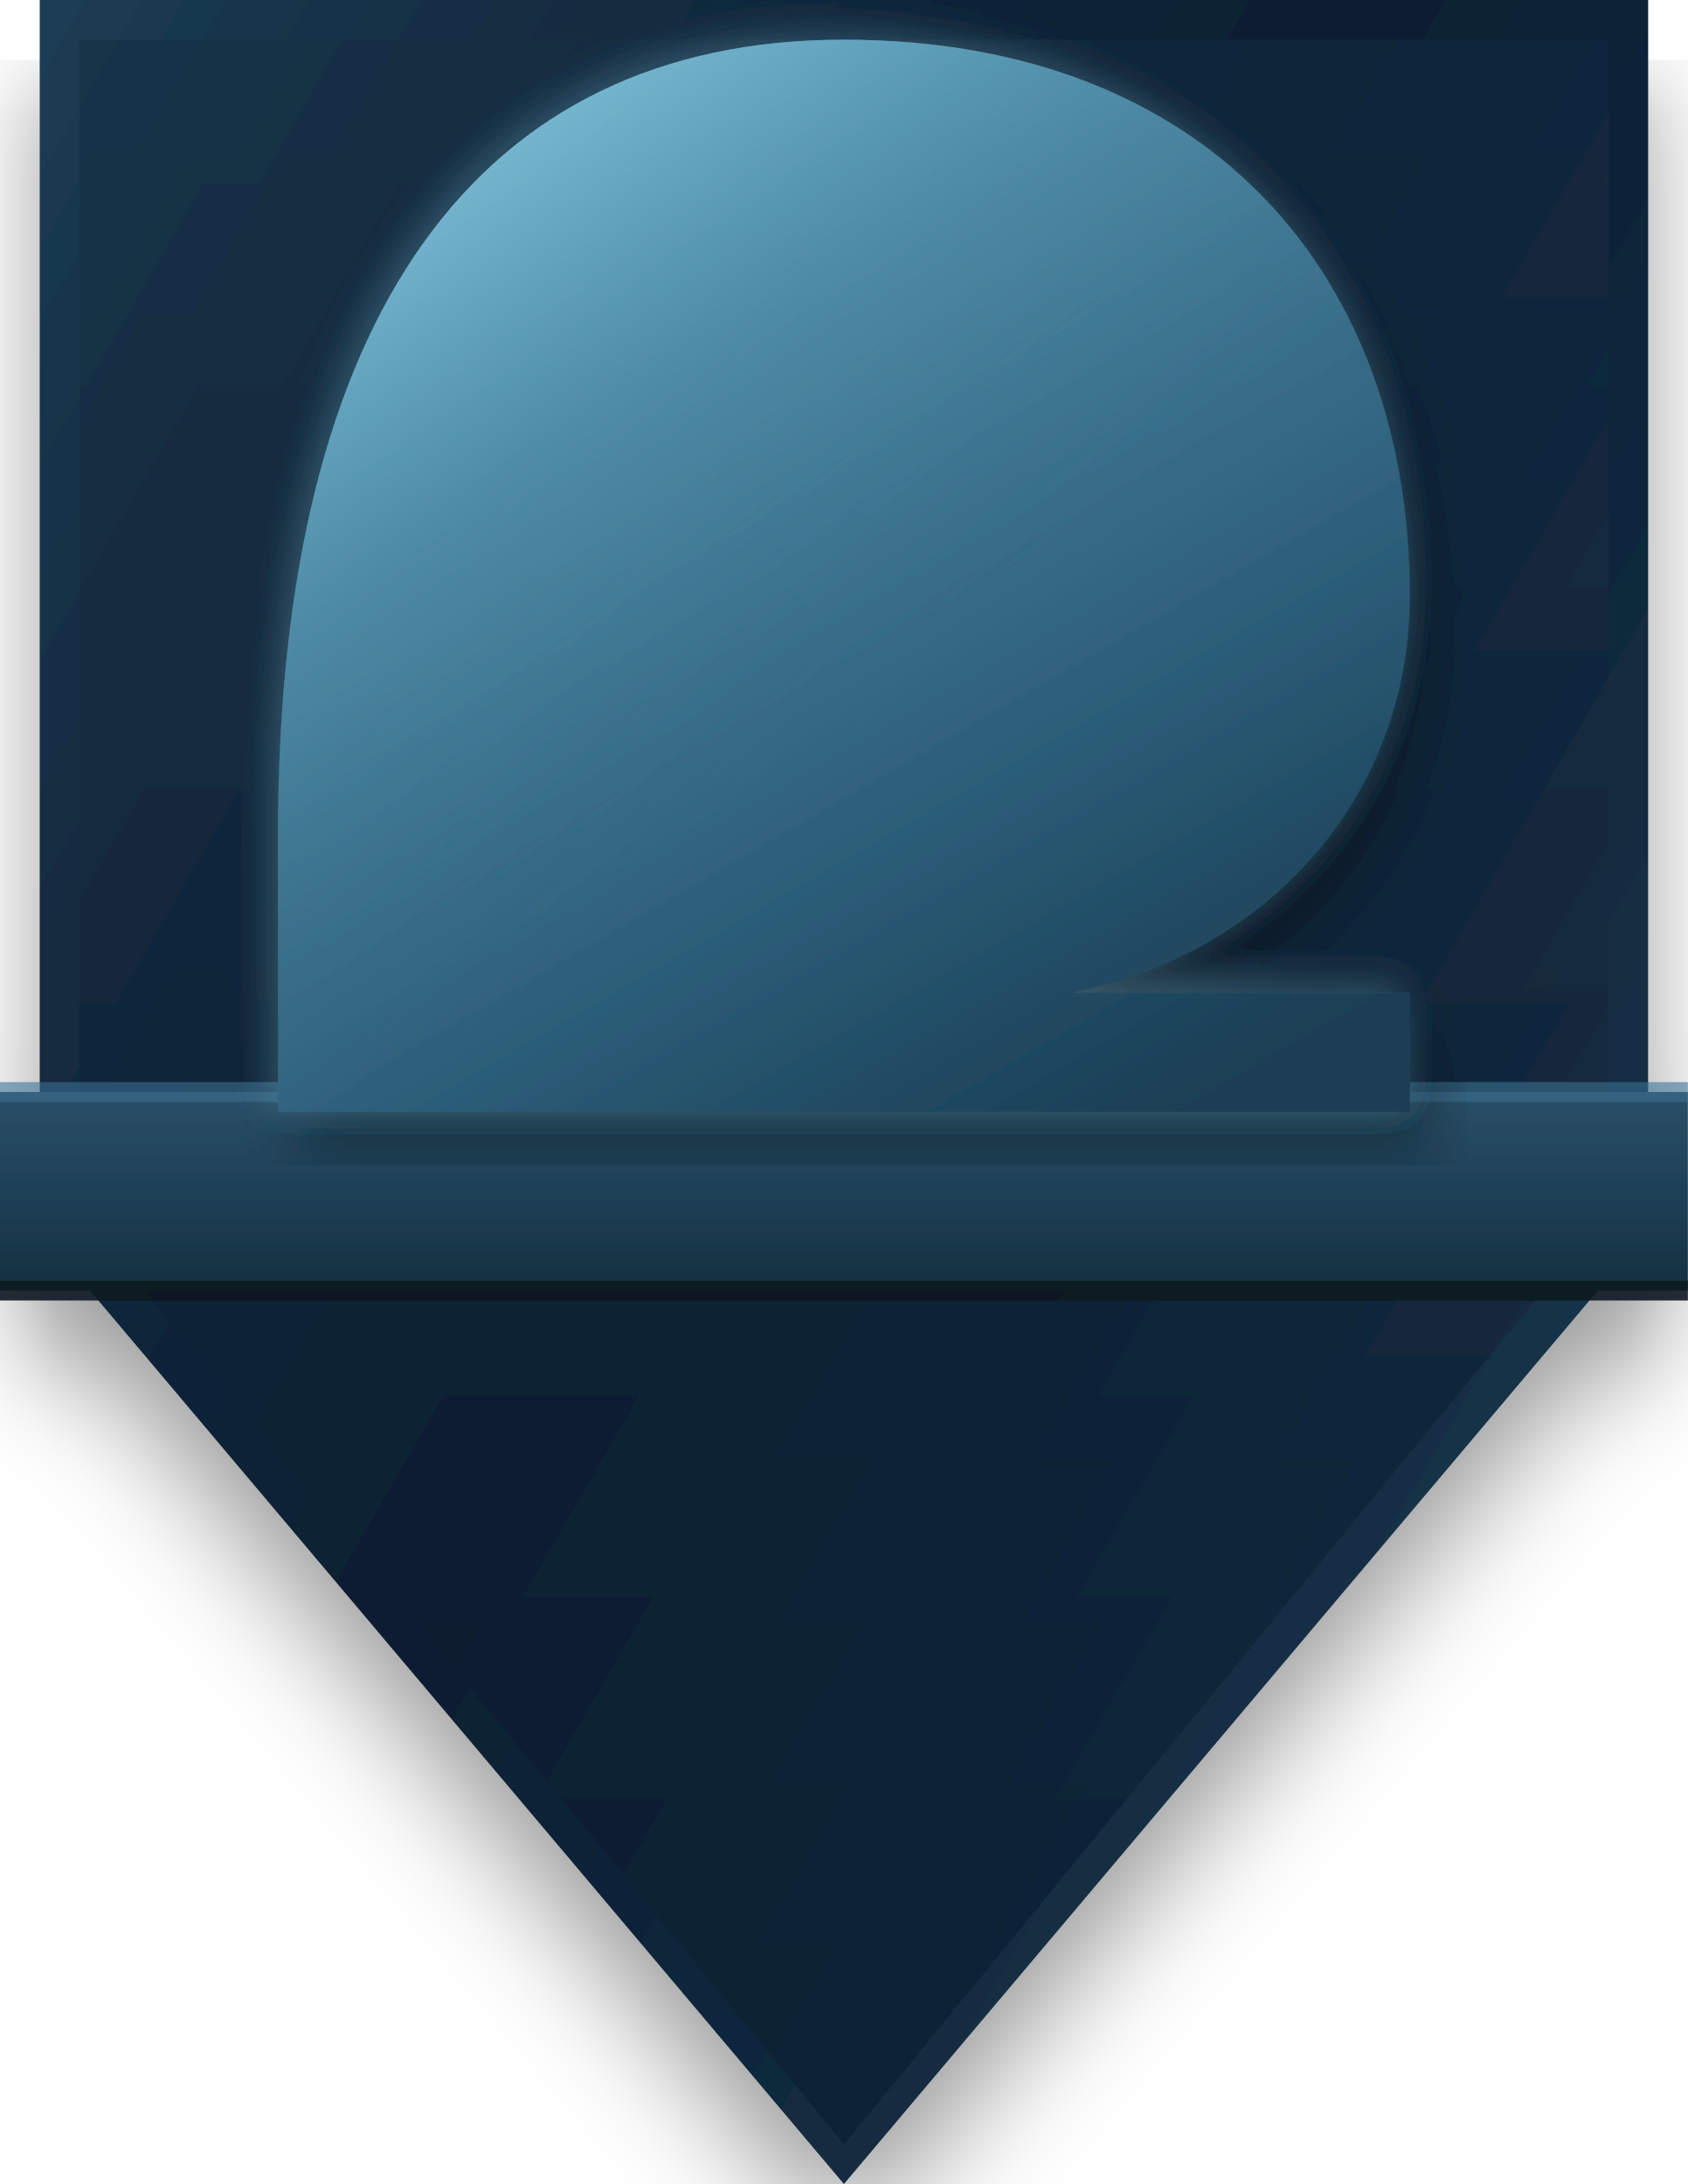
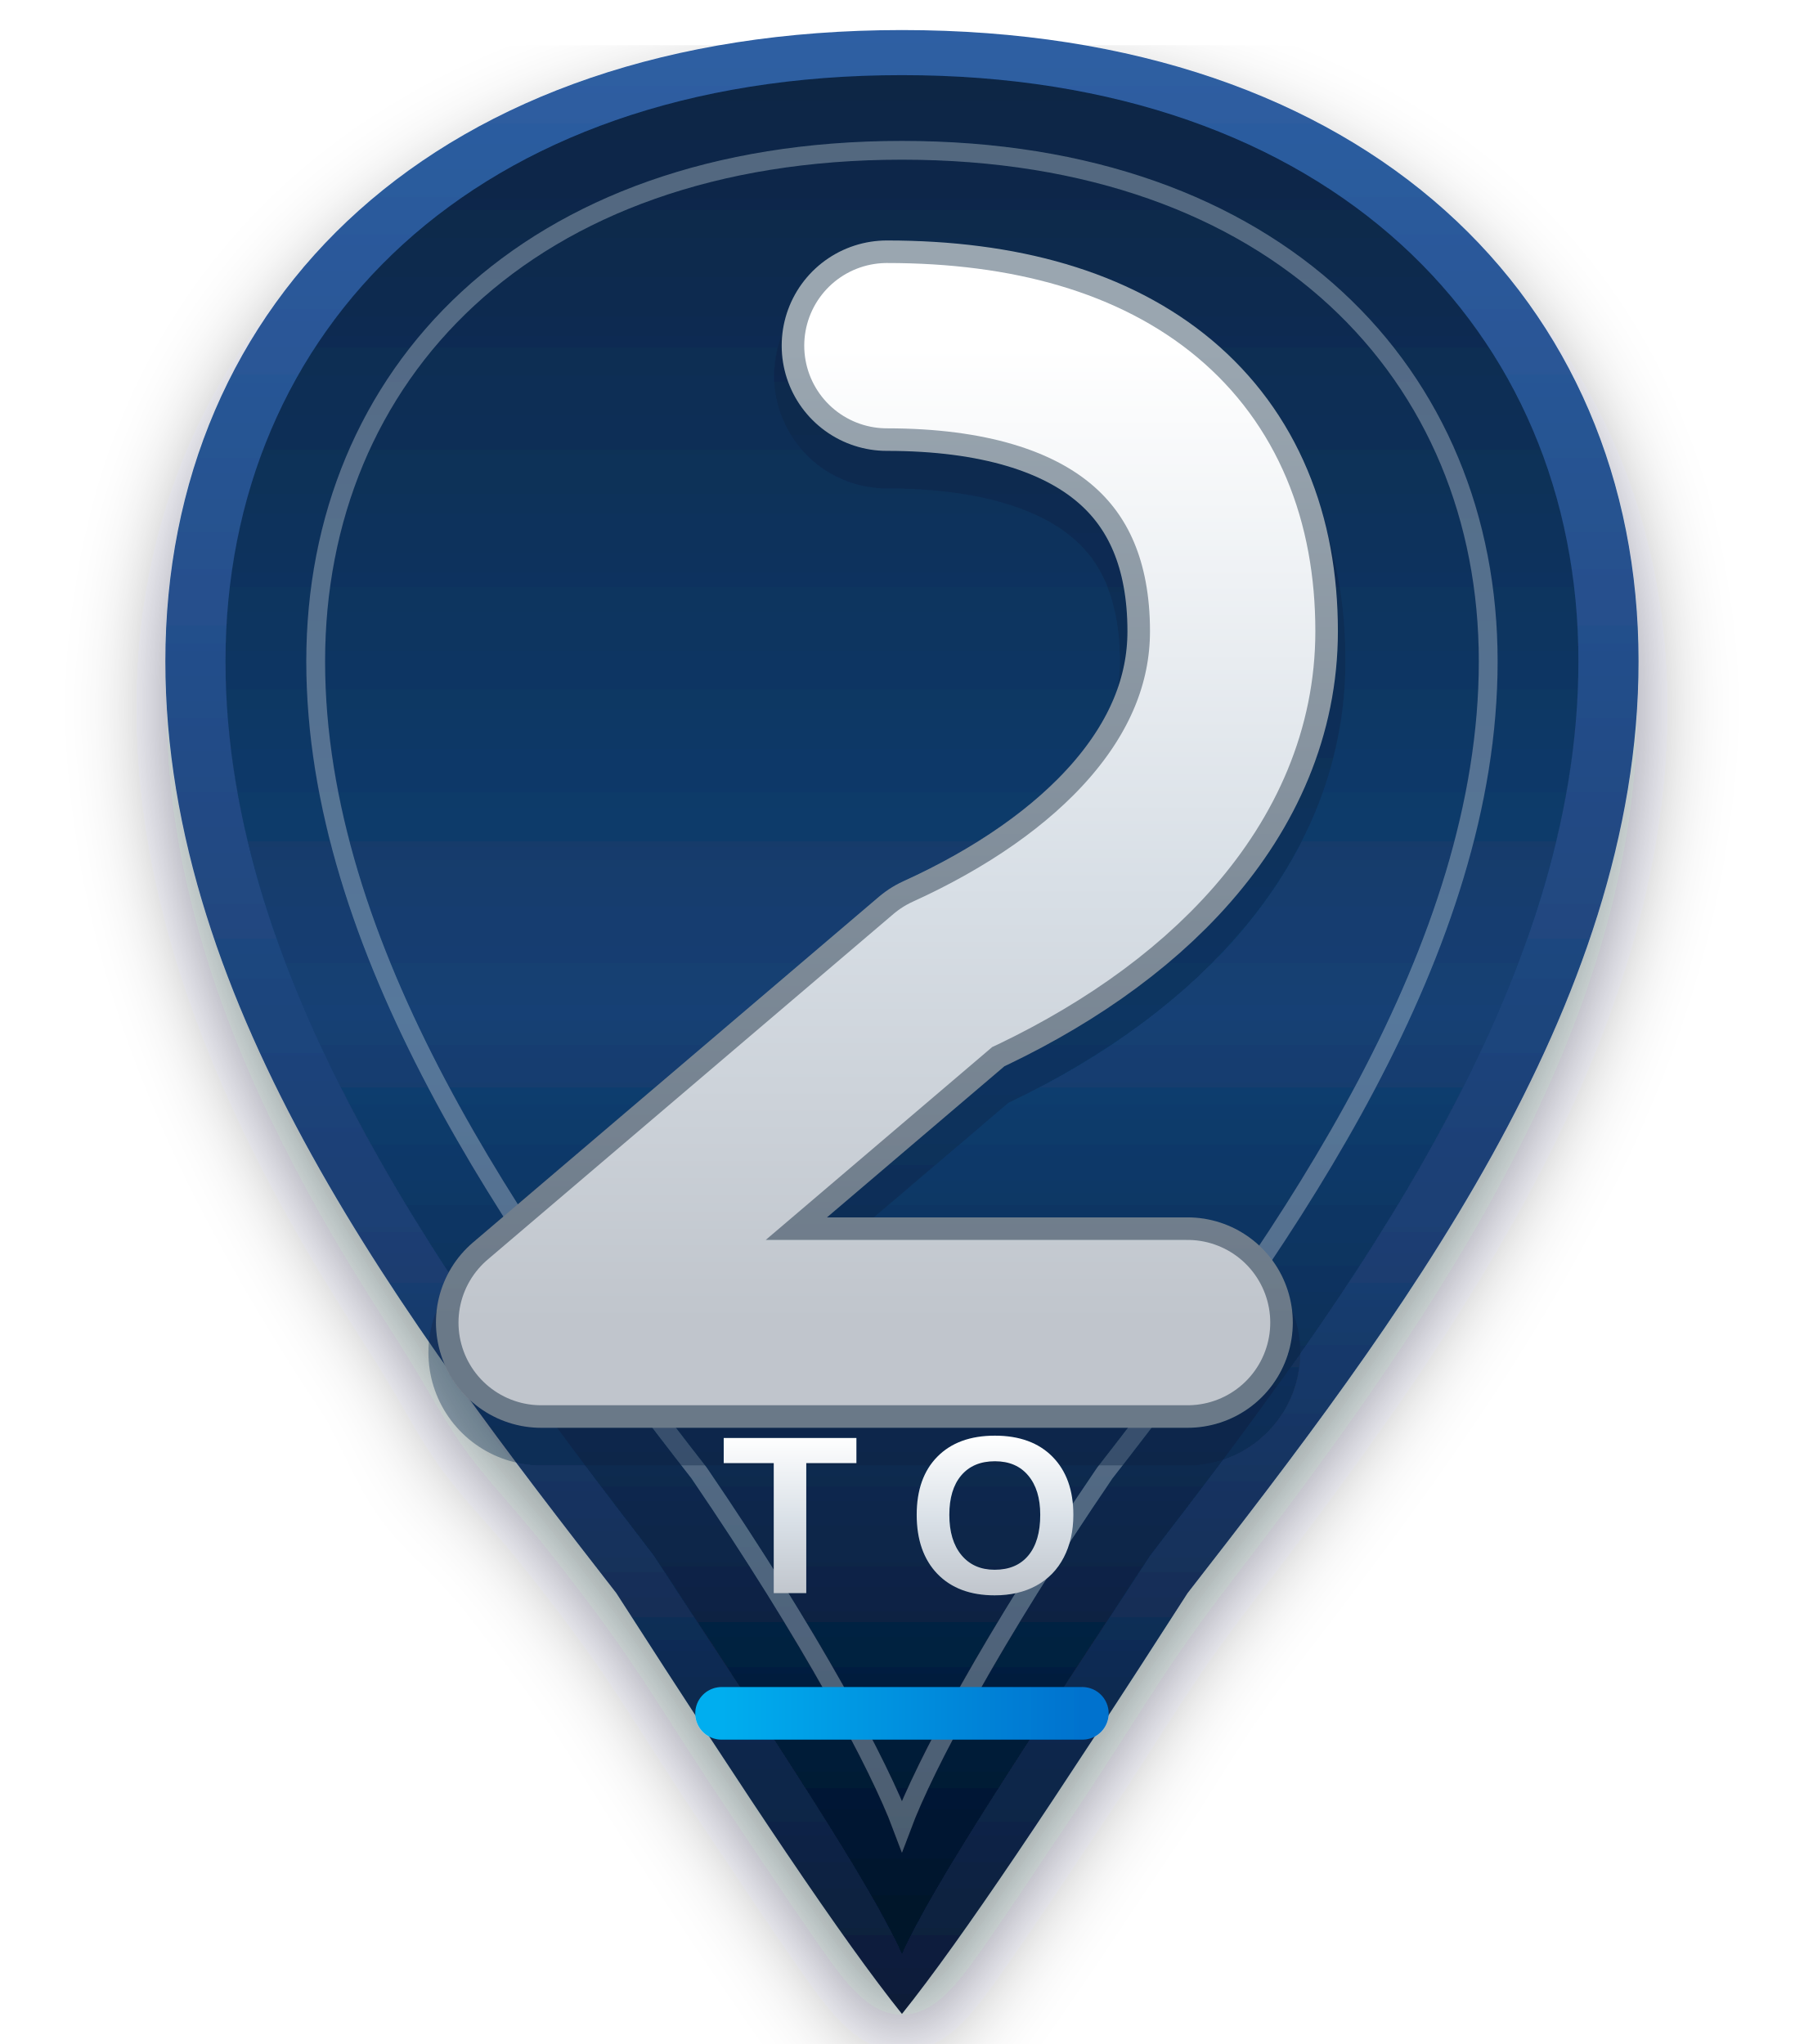
- <svg xmlns="http://www.w3.org/2000/svg" viewBox="0 0 85 110">
+ <svg xmlns="http://www.w3.org/2000/svg" viewBox="0 0 240 272" width="100%" height="100%">
  <defs>
-     <linearGradient id="sg" x1="0" y1="0" x2="1" y2="0.8">
-       <stop offset="0%" stop-color="#1C3D55" />
-       <stop offset="15%" stop-color="#152F45" />
-       <stop offset="35%" stop-color="#0E2438" />
-       <stop offset="50%" stop-color="#0B1E30" />
-       <stop offset="65%" stop-color="#0E2438" />
-       <stop offset="85%" stop-color="#152F45" />
-       <stop offset="100%" stop-color="#1C3D55" />
-     </linearGradient>
-     <linearGradient id="inner" x1="0.5" y1="0" x2="0.5" y2="1">
-       <stop offset="0%" stop-color="#162E42" />
-       <stop offset="100%" stop-color="#0A1928" />
-     </linearGradient>
-     <linearGradient id="ng" x1="0.2" y1="0" x2="0.8" y2="1">
-       <stop offset="0%" stop-color="#6AAFC8" />
-       <stop offset="15%" stop-color="#5A9AB5" />
-       <stop offset="30%" stop-color="#4A85A0" />
-       <stop offset="50%" stop-color="#3A708C" />
-       <stop offset="70%" stop-color="#2C5D78" />
-       <stop offset="85%" stop-color="#224C65" />
-       <stop offset="100%" stop-color="#1A3E55" />
-     </linearGradient>
-     <linearGradient id="nh" x1="0.3" y1="0" x2="0.7" y2="0.5">
-       <stop offset="0%" stop-color="#80C0D8" stop-opacity="0.7" />
-       <stop offset="40%" stop-color="#5A9AB5" stop-opacity="0.3" />
-       <stop offset="100%" stop-color="#3A708C" stop-opacity="0" />
-     </linearGradient>
-     <linearGradient id="bg" x1="0" y1="0" x2="0" y2="1">
-       <stop offset="0%" stop-color="#2A5068" />
-       <stop offset="50%" stop-color="#1E4058" />
-       <stop offset="100%" stop-color="#15303F" />
-     </linearGradient>
-     <filter id="ds" x="-5%" y="-3%" width="110%" height="110%">
-       <feDropShadow dx="0" dy="3" stdDeviation="3" flood-color="#000" flood-opacity="0.4" />
-     </filter>
-     <filter id="ns" x="-5%" y="-5%" width="110%" height="110%">
-       <feGaussianBlur in="SourceAlpha" stdDeviation="1.5" result="blur" />
-       <feOffset dx="1" dy="2" result="offset" />
-       <feFlood flood-color="#000" flood-opacity="0.35" result="color" />
-       <feComposite in="color" in2="offset" operator="in" result="shadow" />
-       <feOffset dx="-0.5" dy="-0.5" in="SourceAlpha" result="hlOff" />
-       <feGaussianBlur in="hlOff" stdDeviation="0.8" result="hlBlur" />
-       <feFlood flood-color="#80C0D8" flood-opacity="0.25" result="hlColor" />
-       <feComposite in="hlColor" in2="hlBlur" operator="in" result="highlight" />
-       <feMerge>
-         <feMergeNode in="shadow" />
-         <feMergeNode in="highlight" />
-         <feMergeNode in="SourceGraphic" />
-       </feMerge>
-     </filter>
+     <defs>
+       <linearGradient id="shieldNavy" x1="0" y1="0" x2="0" y2="1">
+         <stop offset="0%" stop-color="#0B2545" />
+         <stop offset="50%" stop-color="#134074" />
+         <stop offset="100%" stop-color="#001229" />
+       </linearGradient>
+       <linearGradient id="shieldEdge" x1="0" y1="0" x2="0" y2="1">
+         <stop offset="0%" stop-color="#2E5FA3" />
+         <stop offset="60%" stop-color="#1B3F74" />
+         <stop offset="100%" stop-color="#081C38" />
+       </linearGradient>
+       <linearGradient id="silverGrad" x1="0" y1="0" x2="0" y2="1">
+         <stop offset="0%" stop-color="#FFFFFF" />
+         <stop offset="55%" stop-color="#D8DFE6" />
+         <stop offset="100%" stop-color="#C0C5CC" />
+       </linearGradient>
+       <linearGradient id="silverDark" x1="0" y1="0" x2="0" y2="1">
+         <stop offset="0%" stop-color="#9AA6B0" />
+         <stop offset="100%" stop-color="#6B7988" />
+       </linearGradient>
+       <linearGradient id="techBlue" x1="96" y1="228" x2="144" y2="228" gradientUnits="userSpaceOnUse">
+         <stop offset="0%" stop-color="#00AEEF" />
+         <stop offset="100%" stop-color="#0072CE" />
+       </linearGradient>
+       <filter id="glow" x="-30%" y="-30%" width="160%" height="160%">
+         <feDropShadow dx="0" dy="6" stdDeviation="6" flood-color="#001229" flood-opacity="0.45" />
+       </filter>
+     </defs>
  </defs>
-   <g filter="url(#ds)">
-     <path d="M 2 0 L 83 0 L 83 62 L 42.5 110 L 2 62 Z" fill="url(#sg)" />
-     <path d="M 4 2 L 81 2 L 81 61 L 42.5 108 L 4 61 Z" fill="url(#inner)" opacity="0.5" />
-     <rect x="0" y="55" width="85" height="10" fill="url(#bg)" />
-     <line x1="0" y1="55" x2="85" y2="55" stroke="#3A6E90" stroke-width="1" opacity="0.6" />
-     <line x1="0" y1="65" x2="85" y2="65" stroke="#0A1820" stroke-width="1" opacity="0.9" />
-     <g filter="url(#ns)">
-       <path d="M 14 52 L 14 42 C 14 16, 24 2, 42.5 2 C 61 2, 71 14, 71 30 C 71 40, 64 48, 54 50 L 71 50 L 71 56 L 14 56 Z" fill="url(#ng)" />
-       <path d="M 14 52 L 14 42 C 14 16, 24 2, 42.5 2 C 61 2, 71 14, 71 30 C 71 40, 64 48, 54 50 L 71 50 L 71 56 L 14 56 Z" fill="url(#nh)" />
-     </g>
+   <g filter="url(#glow)">
+     <path d="M120 4 C58 4 22 40 22 88 C22 134 54 176 82 212 C100 240 112 258 120 268 C128 258 140 240 158 212 C186 176 218 134 218 88 C218 40 182 4 120 4 Z" fill="url(#shieldEdge)" />
+     <path d="M120 10 C63 10 30 44 30 88 C30 131 60 172 87 207 C104 233 116 251 120 260 C124 251 136 233 153 207 C180 172 210 131 210 88 C210 44 177 10 120 10 Z" fill="url(#shieldNavy)" />
+     <path d="M120 20 C70 20 42 50 42 88 C42 126 68 164 93 196 C108 218 117 235 120 243 C123 235 132 218 147 196 C172 164 198 126 198 88 C198 50 170 20 120 20 Z" fill="none" stroke="#D8DFE6" stroke-width="2.5" opacity="0.35" />
+     <path d="M118 46 C148 46 164 60 164 84 C164 104 148 120 126 130 L 72 176 L 158 176" transform="translate(0,4)" fill="none" stroke="#06203F" stroke-width="30" stroke-linecap="round" stroke-linejoin="round" opacity="0.35" />
+     <path d="M118 46 C148 46 164 60 164 84 C164 104 148 120 126 130 L 72 176 L 158 176" fill="none" stroke="url(#silverDark)" stroke-width="28" stroke-linecap="round" stroke-linejoin="round" />
+     <path d="M118 46 C148 46 164 60 164 84 C164 104 148 120 126 130 L 72 176 L 158 176" fill="none" stroke="url(#silverGrad)" stroke-width="22" stroke-linecap="round" stroke-linejoin="round" />
+     <text x="120" y="212" text-anchor="middle" font-family="Tahoma, Arial, Helvetica, sans-serif" font-size="30" font-weight="800" letter-spacing="7" fill="url(#silverGrad)">TO</text>
+     <path d="M 96 228 L 144 228" stroke="url(#techBlue)" stroke-width="7" stroke-linecap="round" />
  </g>
</svg>
